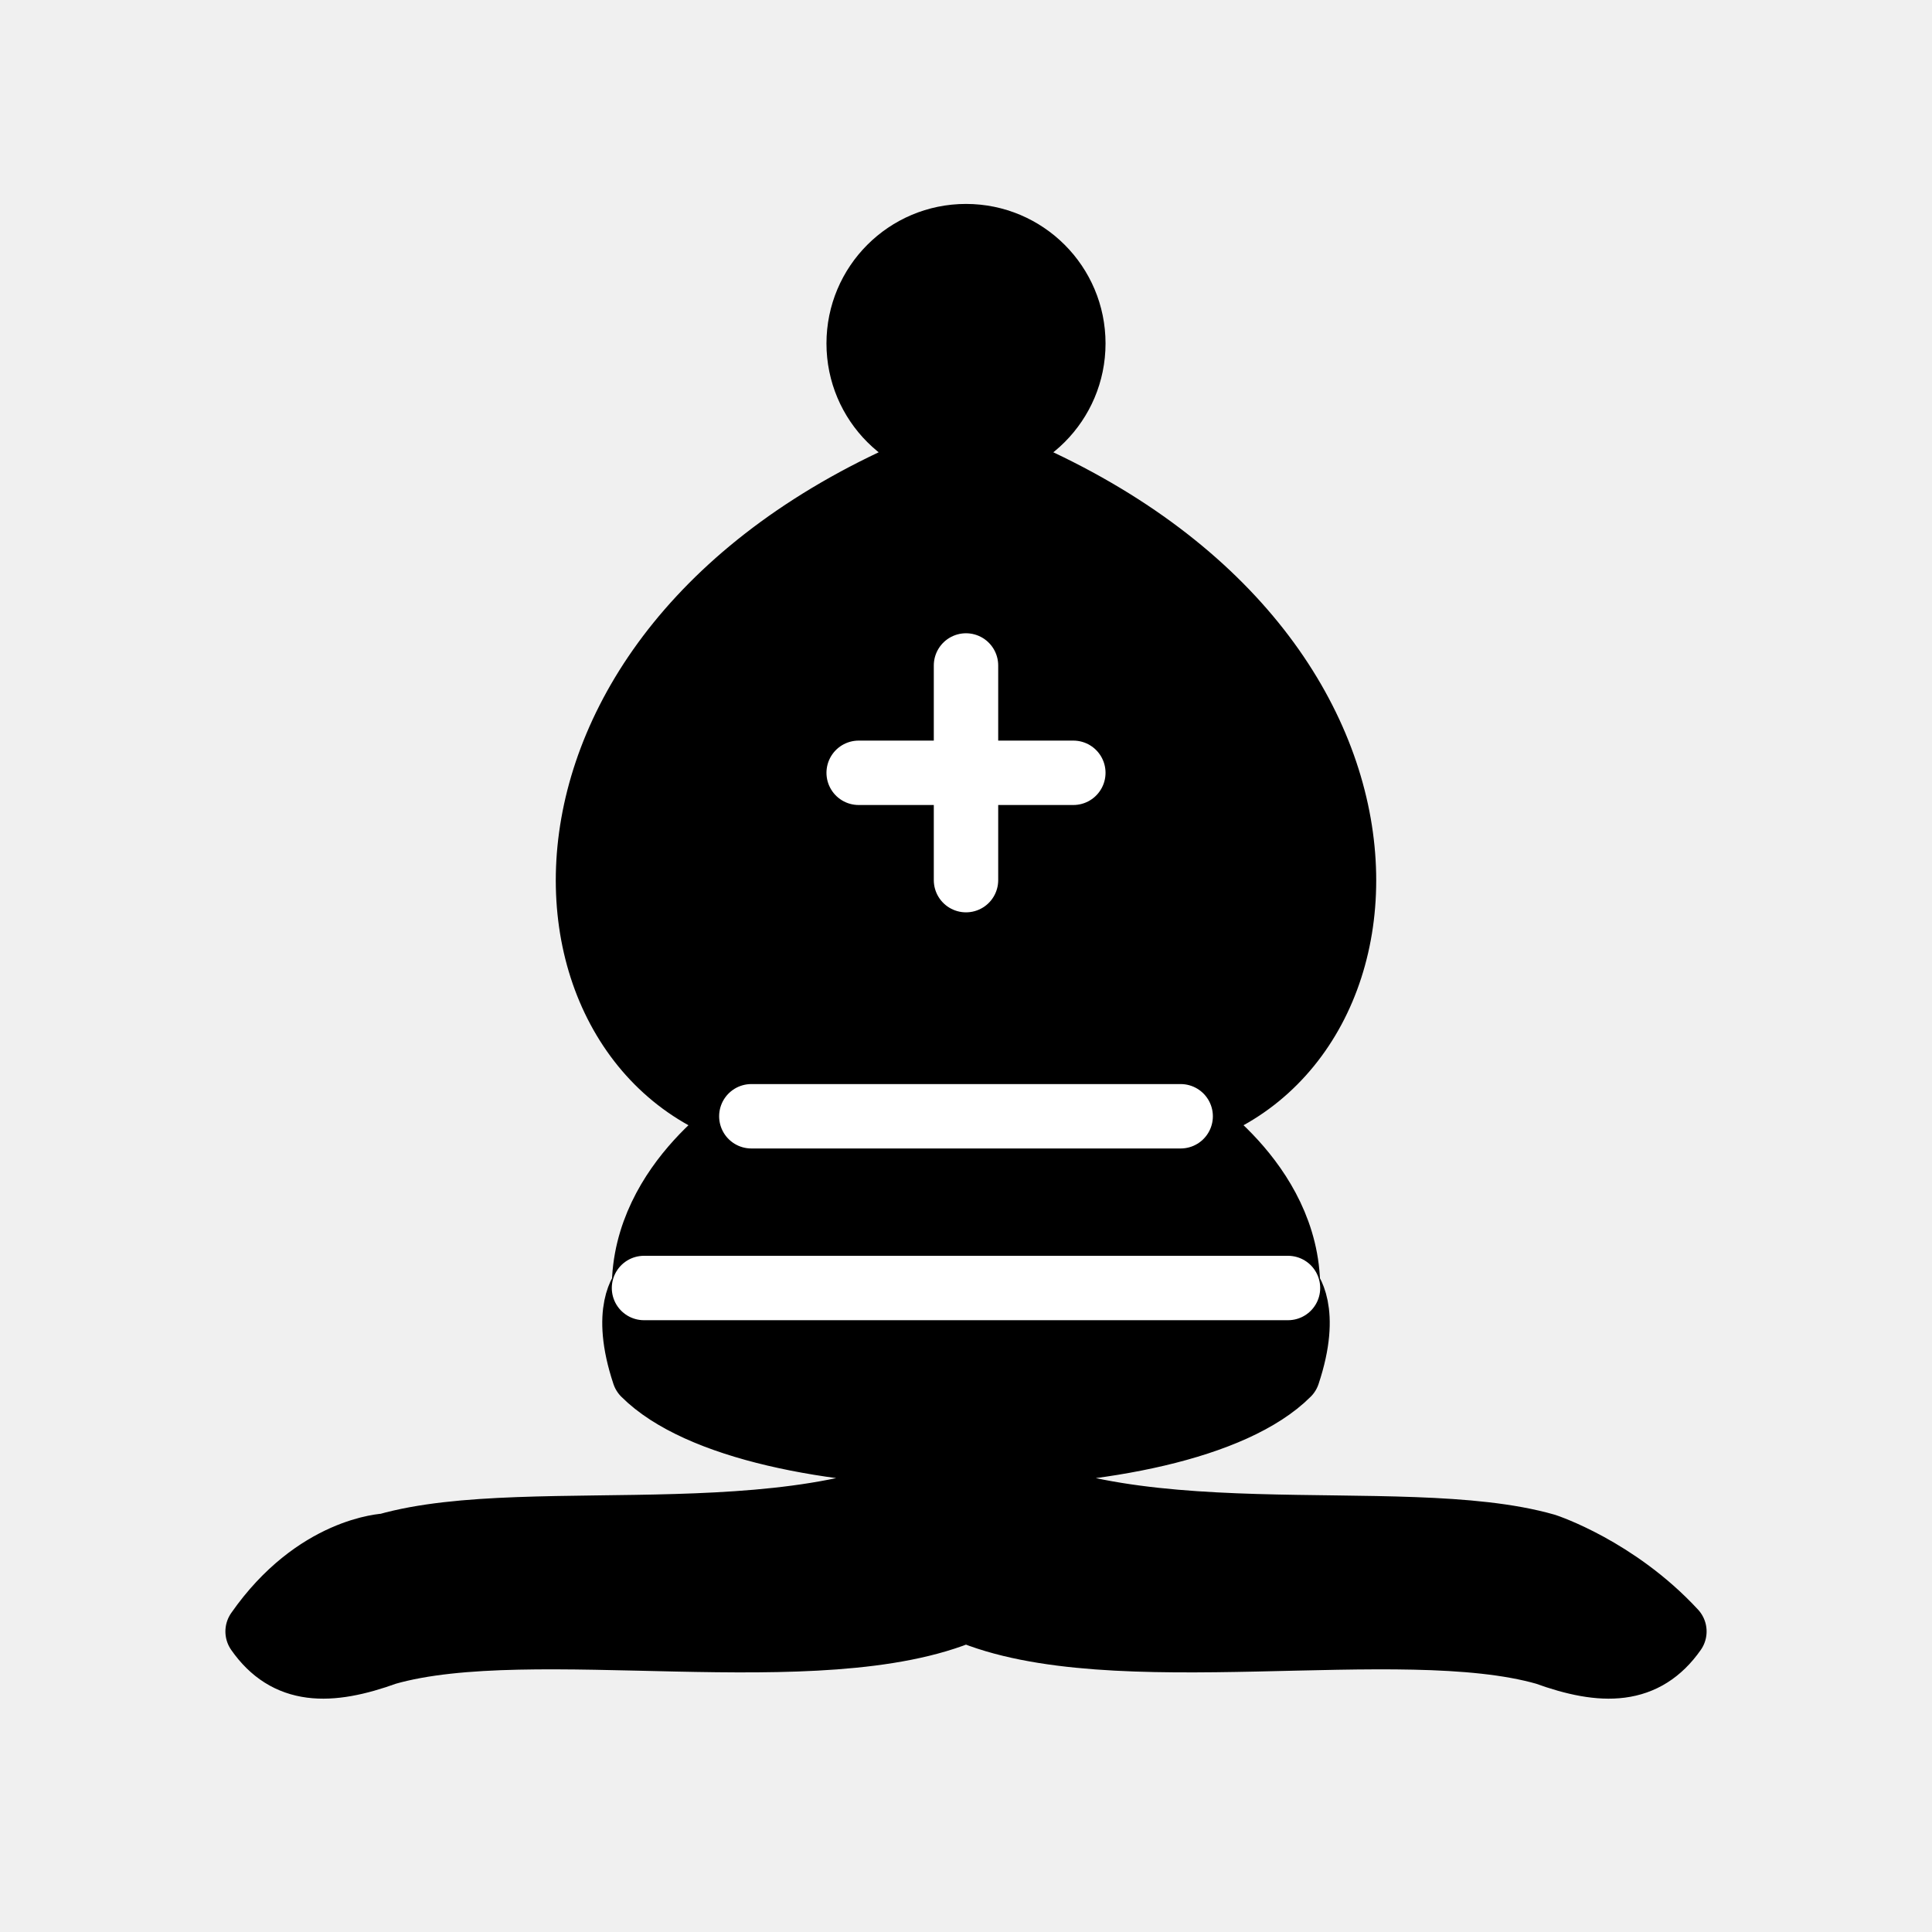
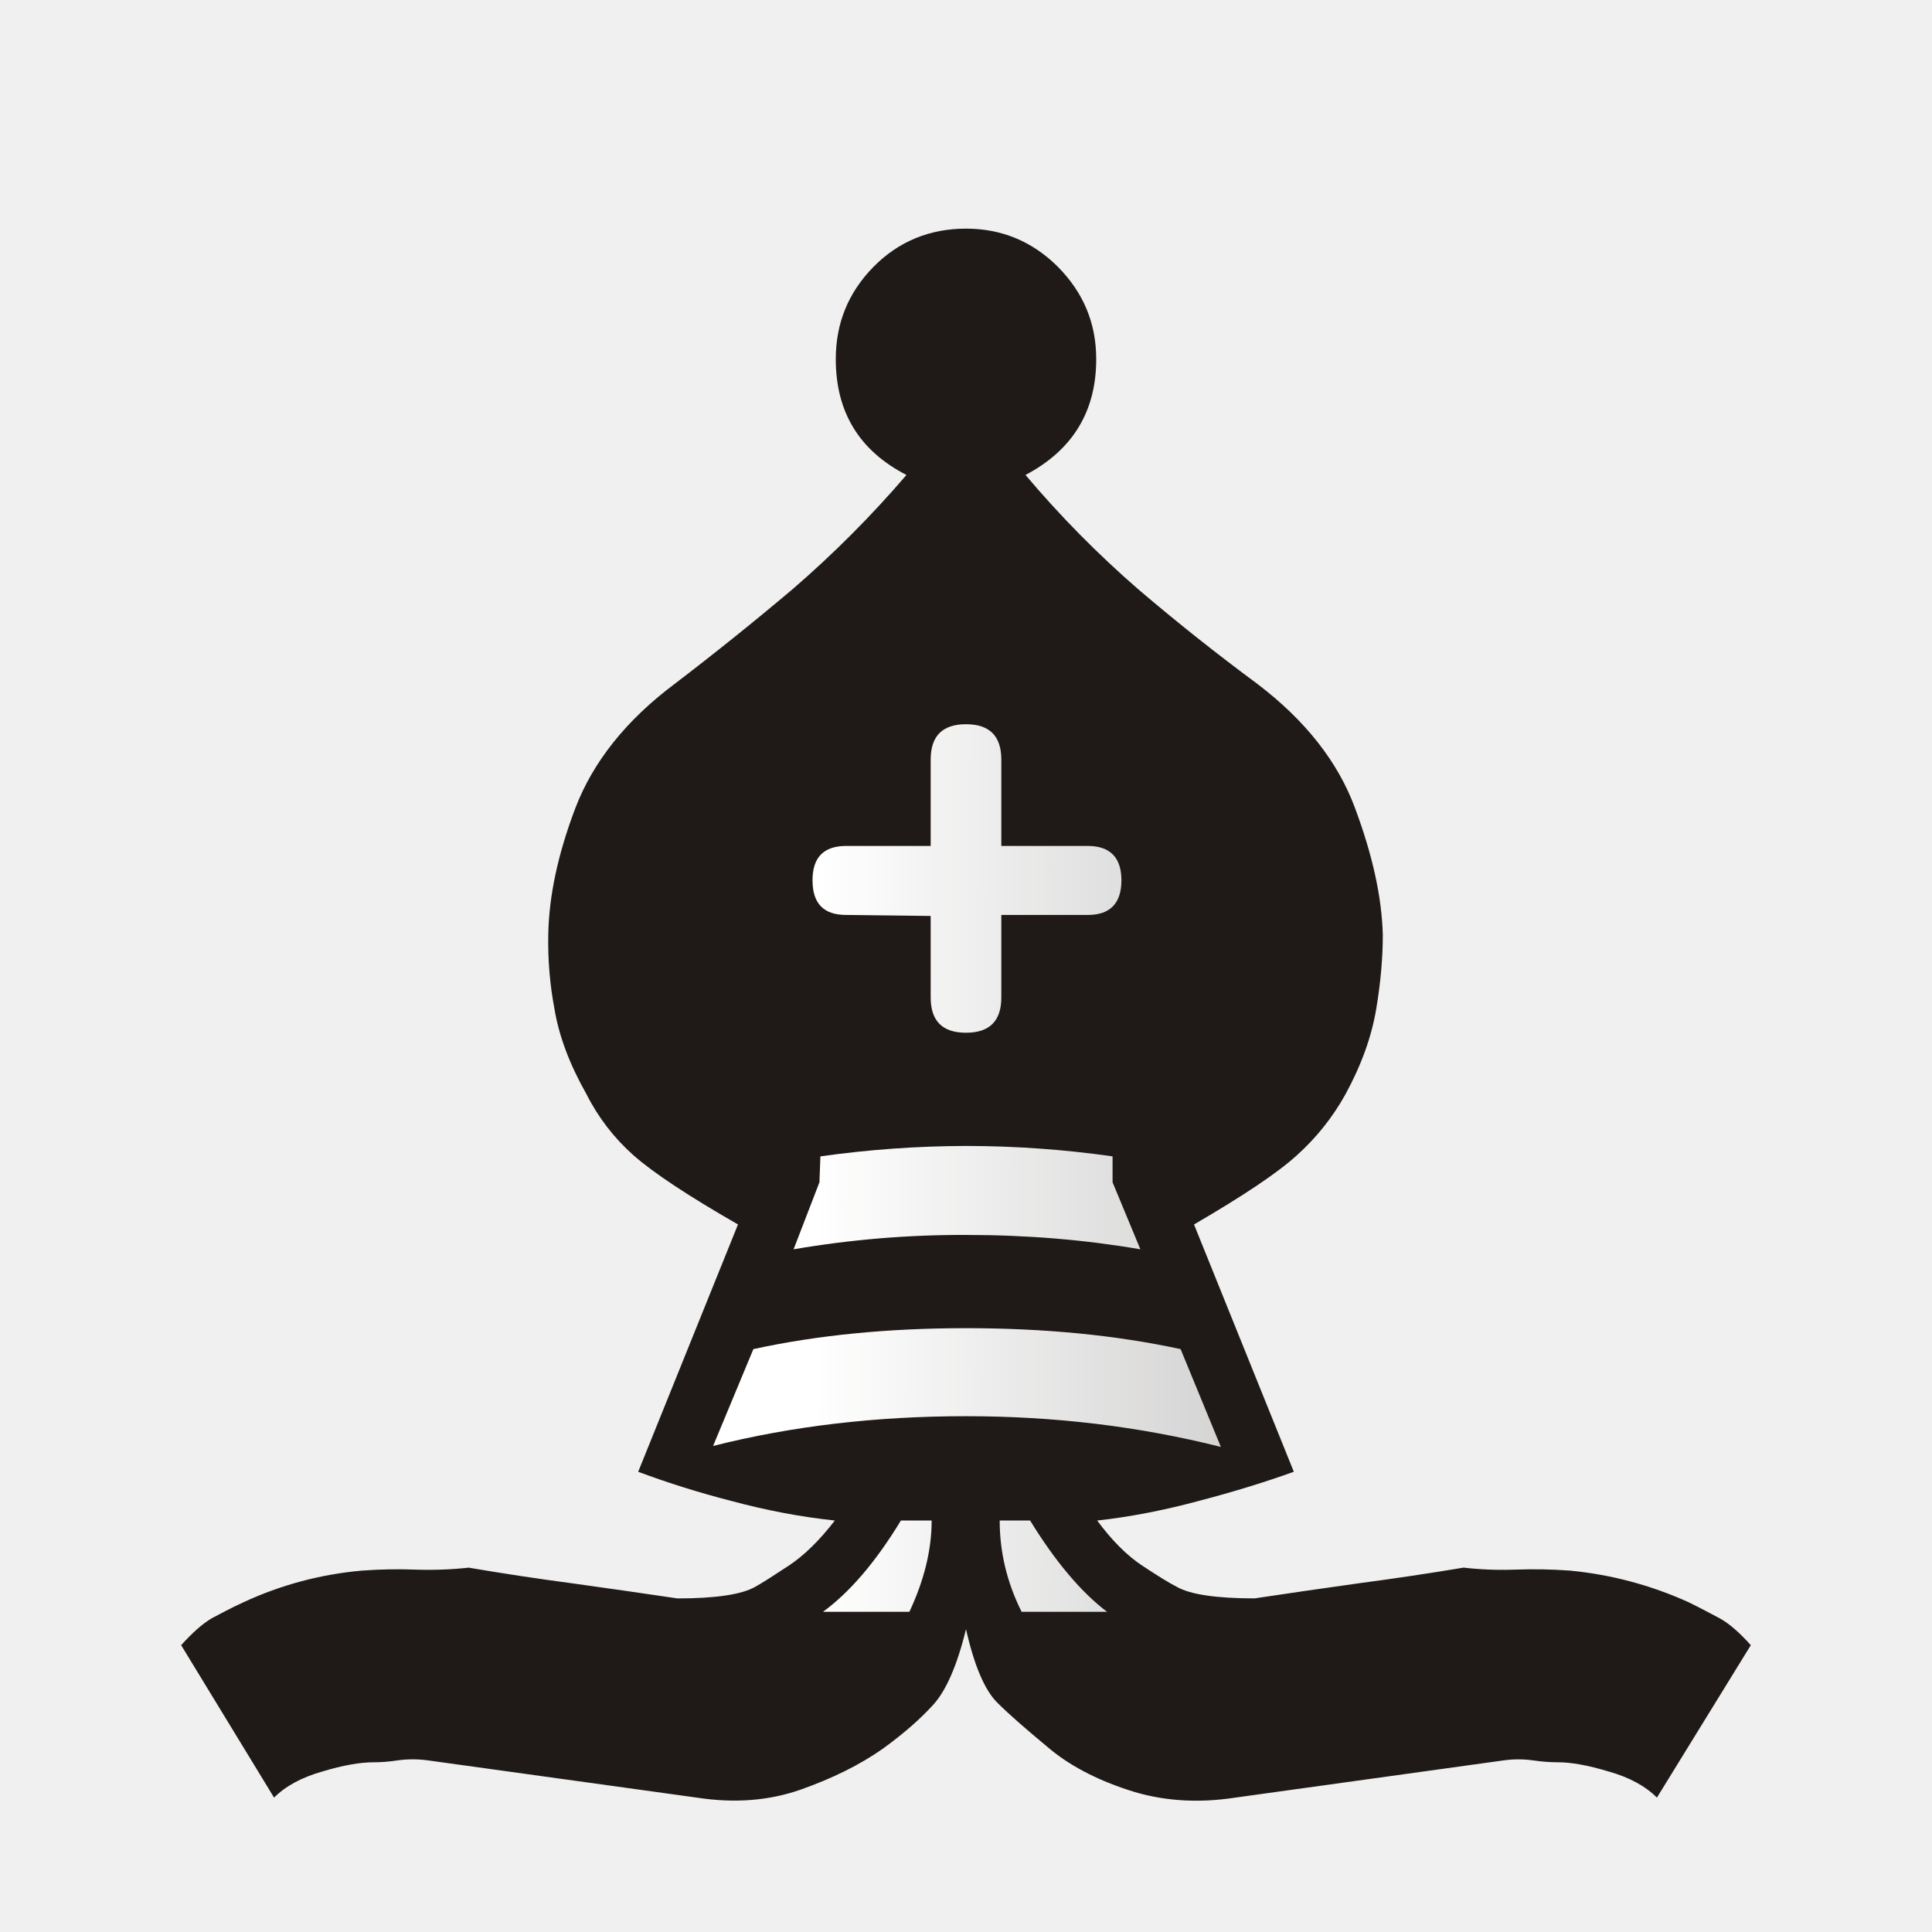
- <svg xmlns="http://www.w3.org/2000/svg" viewBox="0 0 45 45">
-   <g id="black-bishop" class="black bishop" fill="none" fill-rule="evenodd" stroke="#000" stroke-width="1.5" stroke-linecap="round" stroke-linejoin="round">
-     <path d="M9 36c3.39-.97 10.11.43 13.5-2 3.39 2.43 10.11 1.03 13.5 2 0 0 1.65.54 3 2-.68.97-1.65.99-3 .5-3.39-.97-10.11.46-13.5-1-3.39 1.46-10.11.03-13.5 1-1.354.49-2.323.47-3-.5 1.354-1.94 3-2 3-2zm6-4c2.5 2.5 12.5 2.5 15 0 .5-1.5 0-2 0-2 0-2.5-2.5-4-2.5-4 5.5-1.5 6-11.5-5-15.5-11 4-10.5 14-5 15.5 0 0-2.5 1.5-2.5 4 0 0-.5.5 0 2zM25 8a2.5 2.5 0 1 1-5 0 2.5 2.5 0 1 1 5 0z" fill="#000" stroke-linecap="butt" />
-     <path d="M17.5 26h10M15 30h15m-7.5-14.5v5M20 18h5" stroke="#fff" stroke-linejoin="miter" />
-   </g>
+ <svg xmlns="http://www.w3.org/2000/svg" width="50mm" height="50mm" fill-rule="evenodd" clip-rule="evenodd" image-rendering="optimizeQuality" shape-rendering="geometricPrecision" text-rendering="geometricPrecision" viewBox="0 0 50 50">
+   <linearGradient id="a" x1="21.094" x2="77.669" y1="37.101" y2="37.469" gradientUnits="userSpaceOnUse">
+     <stop offset="0" stop-color="#fff" />
+     <stop offset="1" stop-color="#fff" stop-opacity="0" />
+   </linearGradient>
+   <path fill="#1f1a17" d="M25 42.162c-.229.94-.516 1.592-.847 1.956-.33.364-.762.745-1.312 1.143-.593.415-1.295.762-2.108 1.05s-1.71.364-2.701.211l-6.968-.965a2.858 2.858 0 0 0-.762 0c-.22.034-.432.051-.635.051-.347 0-.787.076-1.32.237-.543.153-.958.381-1.254.677l-2.405-3.945c.297-.33.56-.559.788-.694.237-.127.508-.271.821-.415a9.179 9.179 0 0 1 3.073-.821c.466-.034.923-.043 1.364-.026a9.8 9.8 0 0 0 1.397-.05c.889.152 1.786.287 2.684.406.905.127 1.811.254 2.717.39.991 0 1.66-.102 2.007-.297.186-.102.474-.288.872-.55.398-.263.796-.652 1.194-1.169-.88-.093-1.77-.262-2.684-.508a24.094 24.094 0 0 1-2.405-.753l2.583-6.401c-1.296-.745-2.193-1.338-2.71-1.795a5.3 5.3 0 0 1-1.21-1.575c-.432-.762-.712-1.498-.83-2.21a9.341 9.341 0 0 1-.16-1.913c.016-.99.245-2.083.702-3.285.457-1.194 1.312-2.27 2.565-3.209a79.091 79.091 0 0 0 3.057-2.455 27.746 27.746 0 0 0 2.946-2.955c-1.22-.627-1.829-1.626-1.829-2.997 0-.932.322-1.72.974-2.388.652-.66 1.456-.99 2.396-.99.923 0 1.719.33 2.38.99.66.669.99 1.456.99 2.388q0 2.031-1.83 2.997a26.796 26.796 0 0 0 2.914 2.955 56.74 56.74 0 0 0 3.09 2.455c1.236.94 2.083 2.015 2.523 3.209.449 1.202.694 2.294.72 3.285 0 .567-.051 1.202-.17 1.913s-.38 1.448-.796 2.21a6.084 6.084 0 0 1-1.253 1.575c-.5.457-1.388 1.05-2.667 1.795l2.583 6.4c-.729.263-1.55.517-2.456.754-.914.246-1.786.415-2.633.508.381.517.77.906 1.168 1.169.398.262.695.448.898.55.347.195 1.016.296 2.007.296a263.35 263.35 0 0 1 2.692-.39 81.13 81.13 0 0 0 2.718-.406c.44.051.889.068 1.346.051a13.12 13.12 0 0 1 1.405.026 9.627 9.627 0 0 1 3.074.82c.296.145.567.289.804.416.246.135.508.364.804.694l-2.43 3.945c-.296-.296-.71-.524-1.253-.677-.533-.16-.965-.237-1.295-.237-.22 0-.44-.017-.66-.05a2.794 2.794 0 0 0-.754 0l-6.95.964c-.992.153-1.914.085-2.761-.194-.855-.28-1.558-.652-2.1-1.118-.542-.449-.982-.83-1.304-1.151-.321-.322-.592-.957-.804-1.897" />
+   <path fill="url(#a)" d="M24.086 23.705v2.108c0 .61.304.914.914.914s.914-.304.914-.914v-2.134h2.236c.575 0 .872-.296.872-.897 0-.593-.297-.889-.872-.889h-2.236v-2.235c0-.61-.304-.915-.914-.915s-.914.305-.914.915v2.235H21.9c-.584 0-.872.296-.872.889 0 .601.288.897.872.897zm7.51 13.741-1.042-2.531c-1.685-.364-3.539-.542-5.554-.542-1.998 0-3.835.178-5.503.542l-1.042 2.506c2.05-.517 4.234-.77 6.545-.77 2.286 0 4.479.262 6.596.795m-2.083-5.114-.72-1.735v-.67a27.03 27.03 0 0 0-3.793-.27 27.35 27.35 0 0 0-3.768.27l-.025.67-.669 1.735A25.85 25.85 0 0 1 25 31.96c1.592 0 3.09.127 4.513.372m-.864 9.381c-.66-.5-1.33-1.287-1.99-2.362h-.787c0 .813.186 1.6.567 2.362zm-5.114 0c.381-.812.576-1.6.576-2.362h-.796c-.643 1.059-1.312 1.846-2.015 2.362z" />
</svg>
